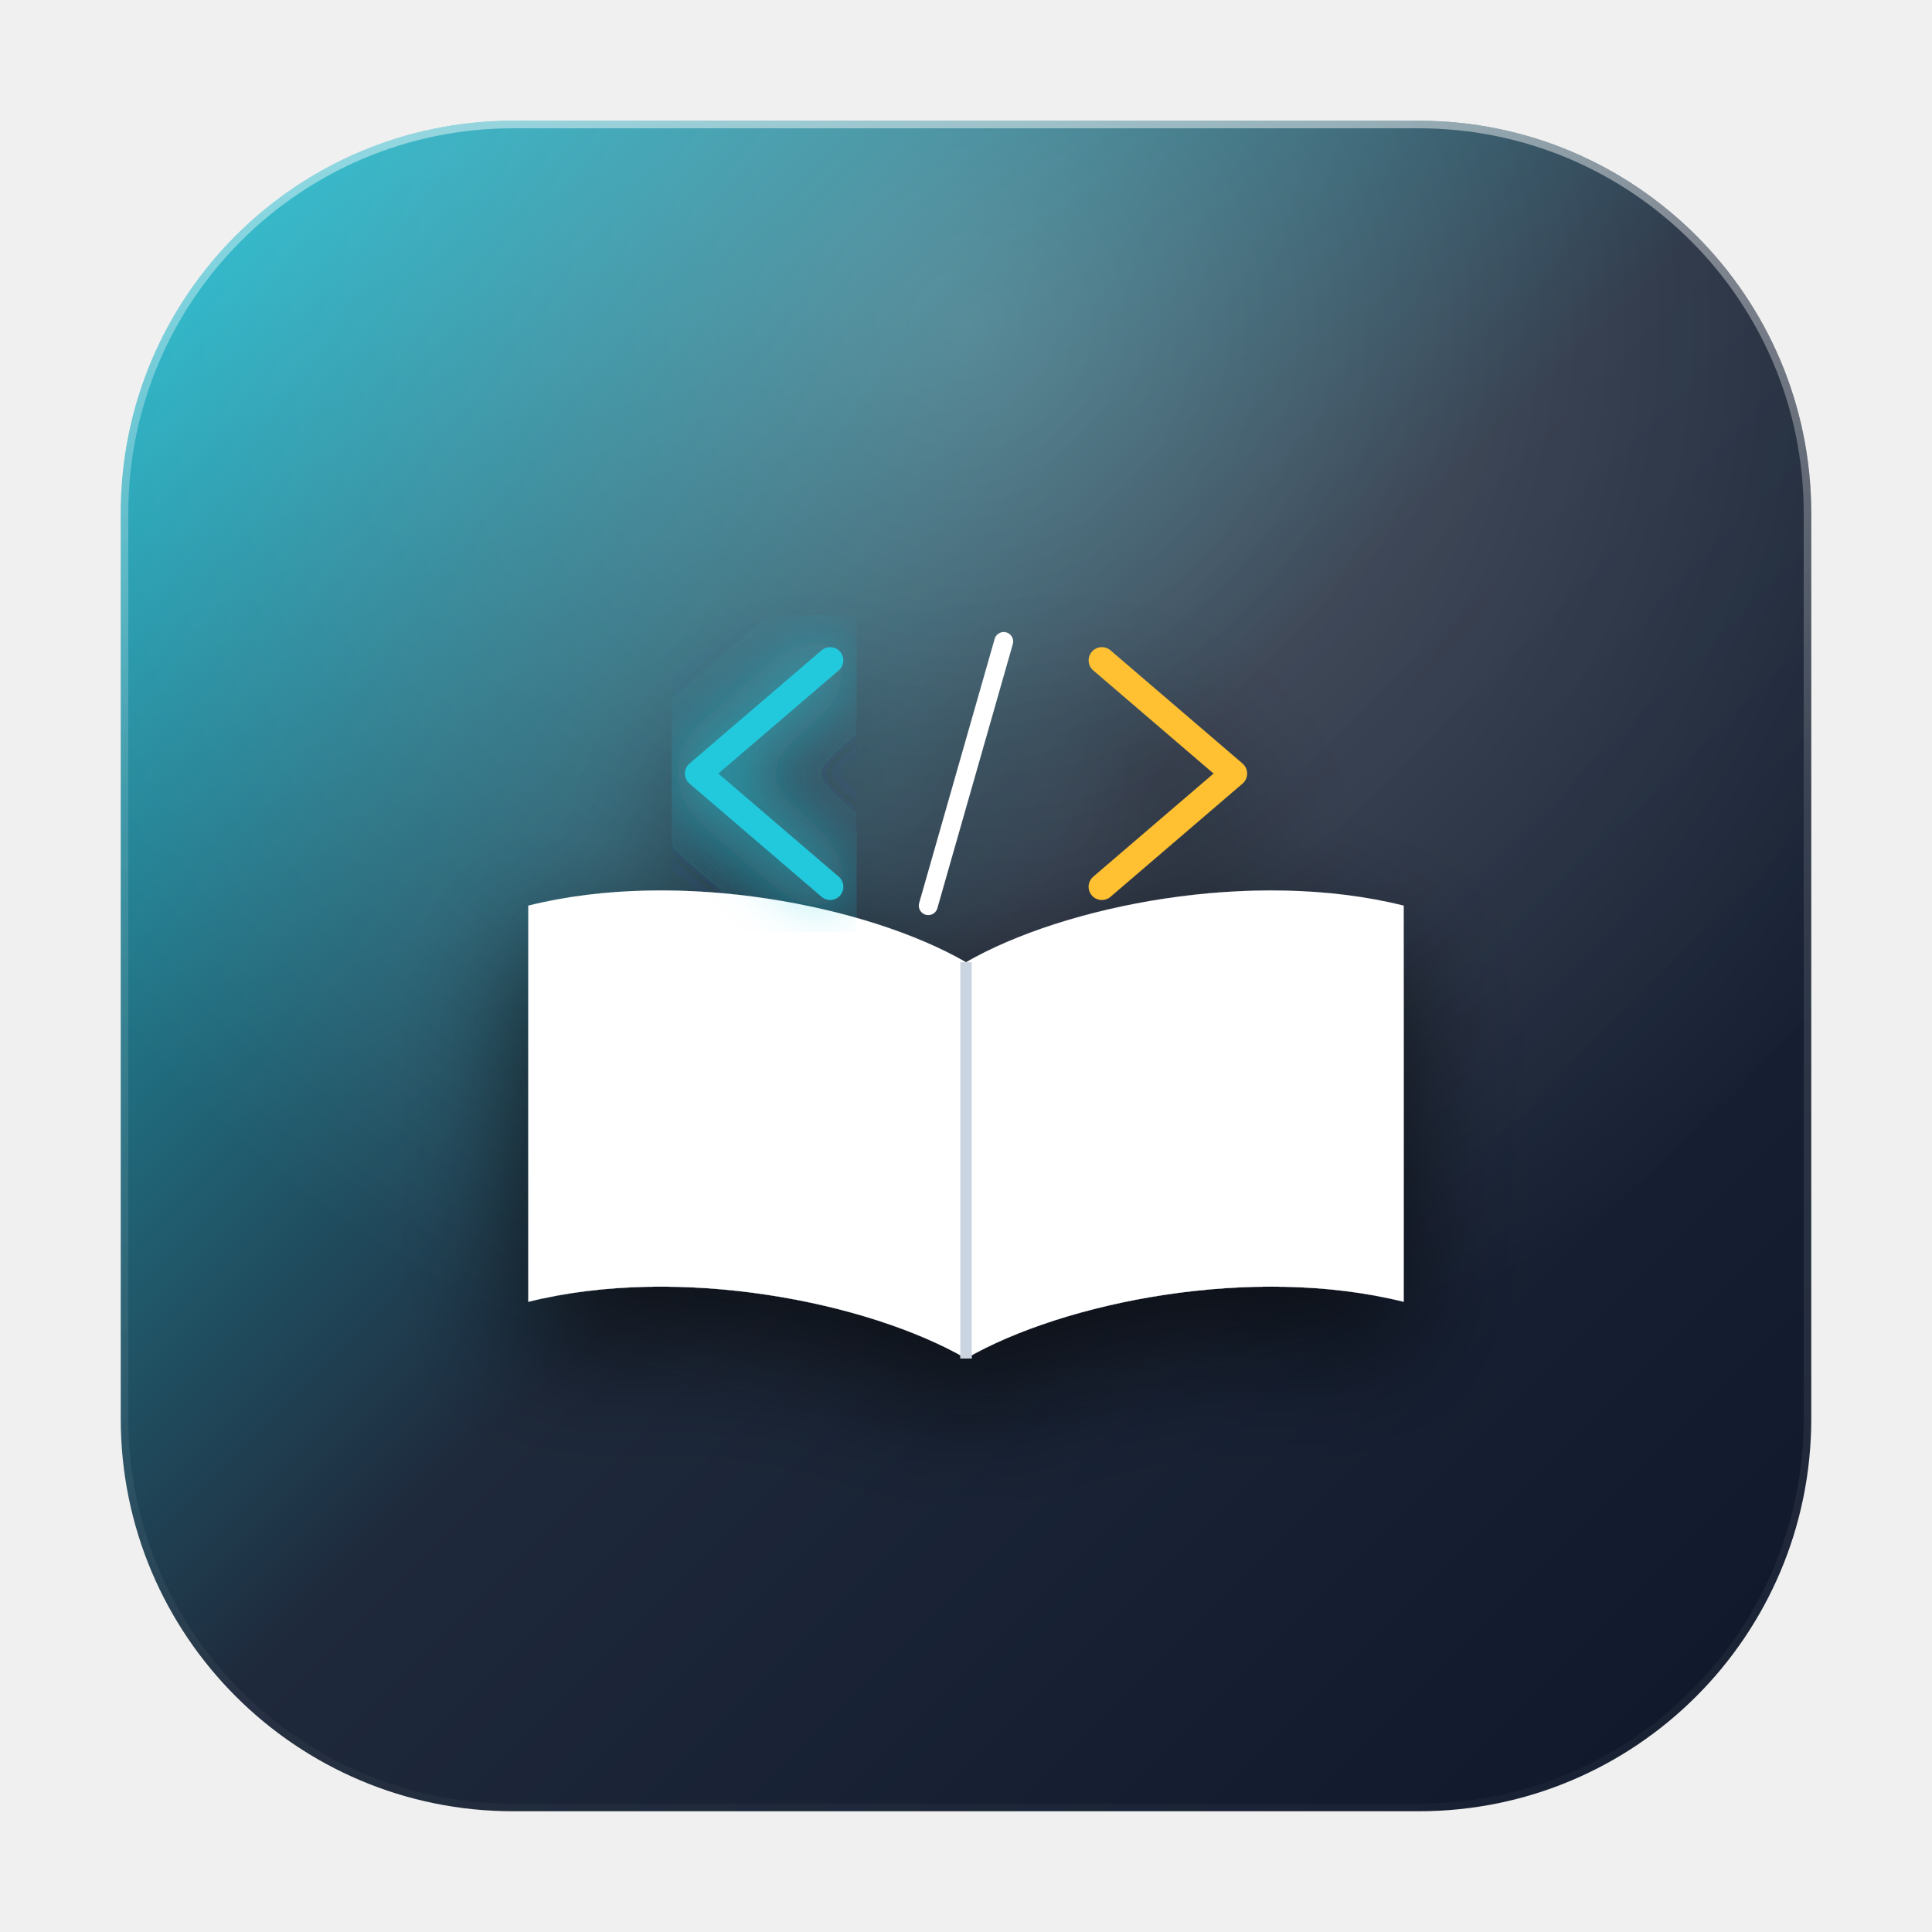
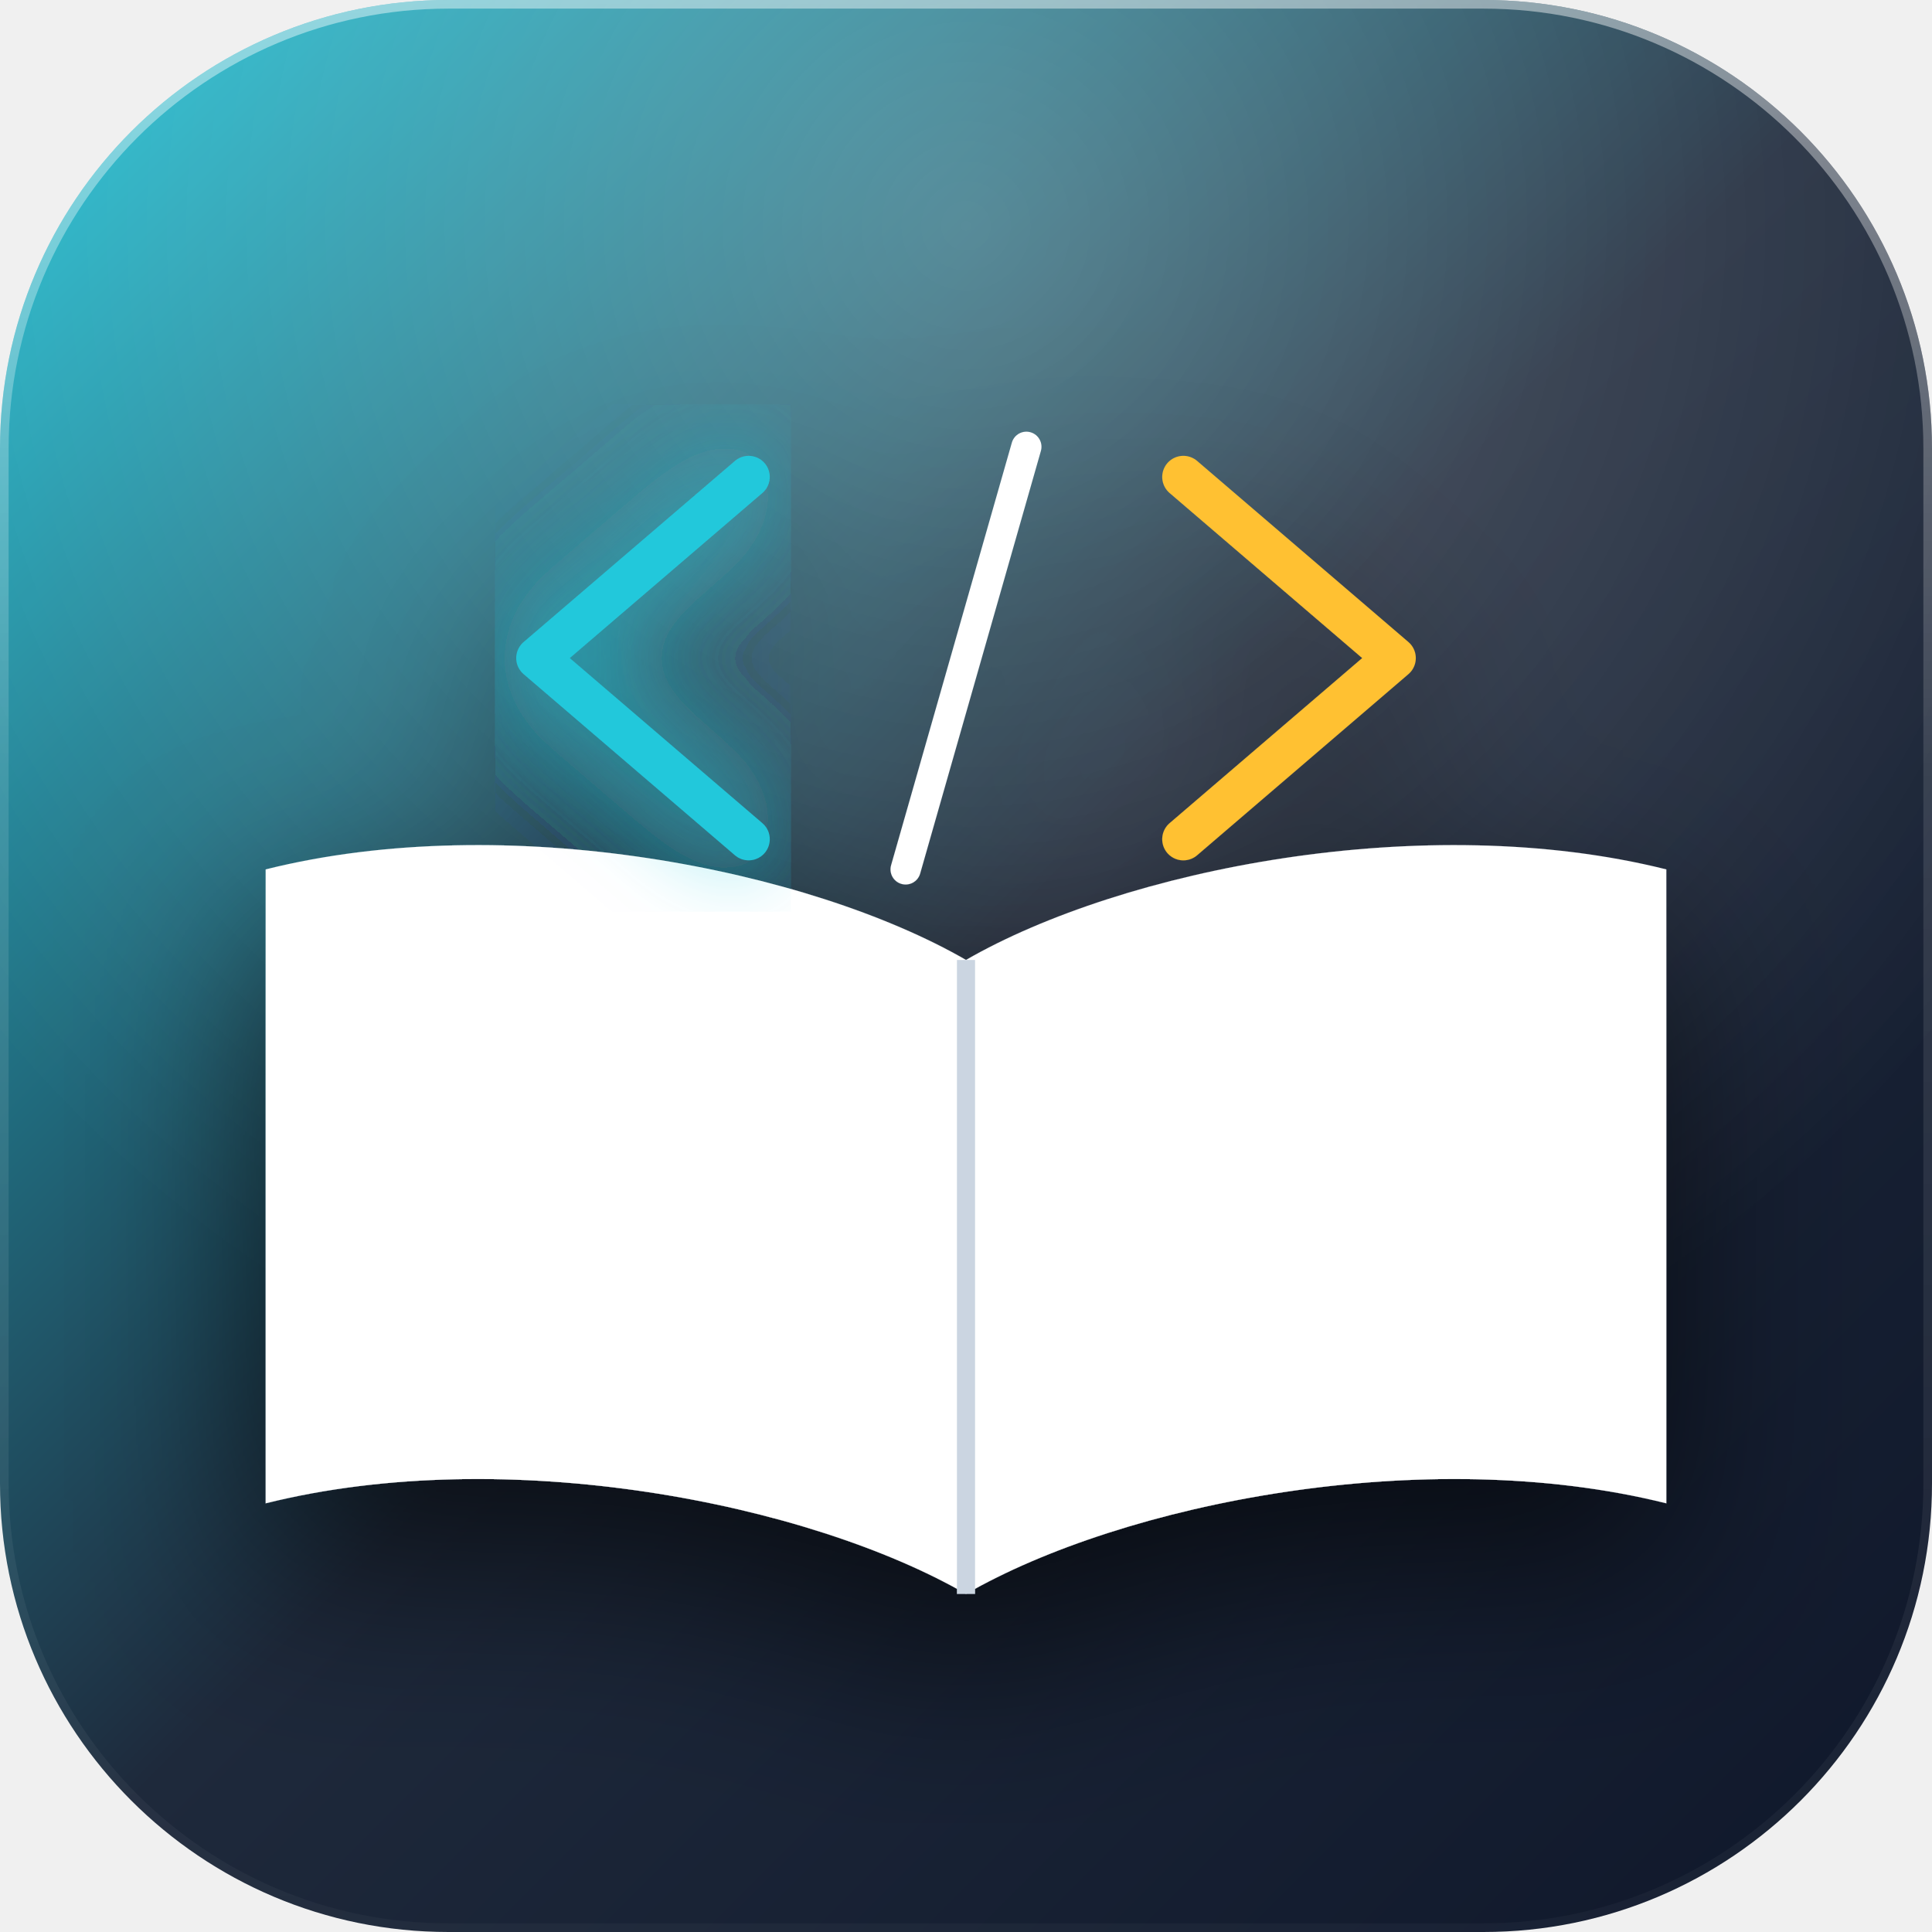
- <svg xmlns="http://www.w3.org/2000/svg" width="512" height="512" viewBox="0 0 512 512">
+ <svg xmlns="http://www.w3.org/2000/svg" width="512" height="512" viewBox="32 32 448 448">
  <defs>
    <linearGradient id="bg" x1="0%" y1="0%" x2="100%" y2="100%">
      <stop offset="0%" stop-color="#24C8DB" />
      <stop offset="50%" stop-color="#1E293B" />
      <stop offset="100%" stop-color="#0F172A" />
    </linearGradient>
    <radialGradient id="topSheen" cx="50%" cy="12%" r="65%">
      <stop offset="0%" stop-color="#FFFFFF" stop-opacity="0.25" />
      <stop offset="100%" stop-color="#FFFFFF" stop-opacity="0" />
    </radialGradient>
    <linearGradient id="specularRim" x1="0%" y1="0%" x2="0%" y2="100%">
      <stop offset="0%" stop-color="#FFFFFF" stop-opacity="0.45" />
      <stop offset="40%" stop-color="#FFFFFF" stop-opacity="0.12" />
      <stop offset="100%" stop-color="#FFFFFF" stop-opacity="0.03" />
    </linearGradient>
    <filter id="shadow" x="-20%" y="-20%" width="140%" height="140%">
      <feDropShadow dx="0" dy="14" stdDeviation="16" flood-color="#000000" flood-opacity="0.65" />
    </filter>
    <filter id="tauriGlow" x="-20%" y="-20%" width="140%" height="140%">
      <feDropShadow dx="0" dy="0" stdDeviation="8" flood-color="#24C8DB" flood-opacity="0.8" />
    </filter>
  </defs>
  <rect x="32" y="32" width="448" height="448" rx="104" fill="url(#bg)" />
  <rect x="32" y="32" width="448" height="448" rx="104" fill="url(#topSheen)" />
  <rect x="33" y="33" width="446" height="446" rx="103" fill="none" stroke="url(#specularRim)" stroke-width="2" />
-   <g filter="url(#shadow)">
-     <path d="M 140, 240 C 180, 230 230, 240 256, 255 C 282, 240 332, 230 372, 240 L 372, 345 C 332, 335 282, 345 256, 360 C 230, 345 180, 335 140, 345 Z" fill="#FFFFFF" />
-     <line x1="256" y1="255" x2="256" y2="360" stroke="#CBD5E1" stroke-width="3" />
-     <path d="M 220, 175 L 185, 205 L 220, 235" fill="none" stroke="#24C8DB" stroke-width="7" stroke-linecap="round" stroke-linejoin="round" filter="url(#tauriGlow)" />
-     <path d="M 292, 175 L 327, 205 L 292, 235" fill="none" stroke="#FFC131" stroke-width="7" stroke-linecap="round" stroke-linejoin="round" />
-     <line x1="266" y1="170" x2="246" y2="240" stroke="#FFFFFF" stroke-width="5" stroke-linecap="round" />
+   <g transform="translate(-102.400 -102.400) scale(1.4)">
+     <g filter="url(#shadow)">
+       <path d="M 140, 240 C 180, 230 230, 240 256, 255 C 282, 240 332, 230 372, 240 L 372, 345 C 332, 335 282, 345 256, 360 C 230, 345 180, 335 140, 345 Z" fill="#FFFFFF" />
+       <line x1="256" y1="255" x2="256" y2="360" stroke="#CBD5E1" stroke-width="3" />
+       <path d="M 220, 175 L 185, 205 L 220, 235" fill="none" stroke="#24C8DB" stroke-width="7" stroke-linecap="round" stroke-linejoin="round" filter="url(#tauriGlow)" />
+       <path d="M 292, 175 L 327, 205 L 292, 235" fill="none" stroke="#FFC131" stroke-width="7" stroke-linecap="round" stroke-linejoin="round" />
+       <line x1="266" y1="170" x2="246" y2="240" stroke="#FFFFFF" stroke-width="5" stroke-linecap="round" />
+     </g>
  </g>
</svg>
